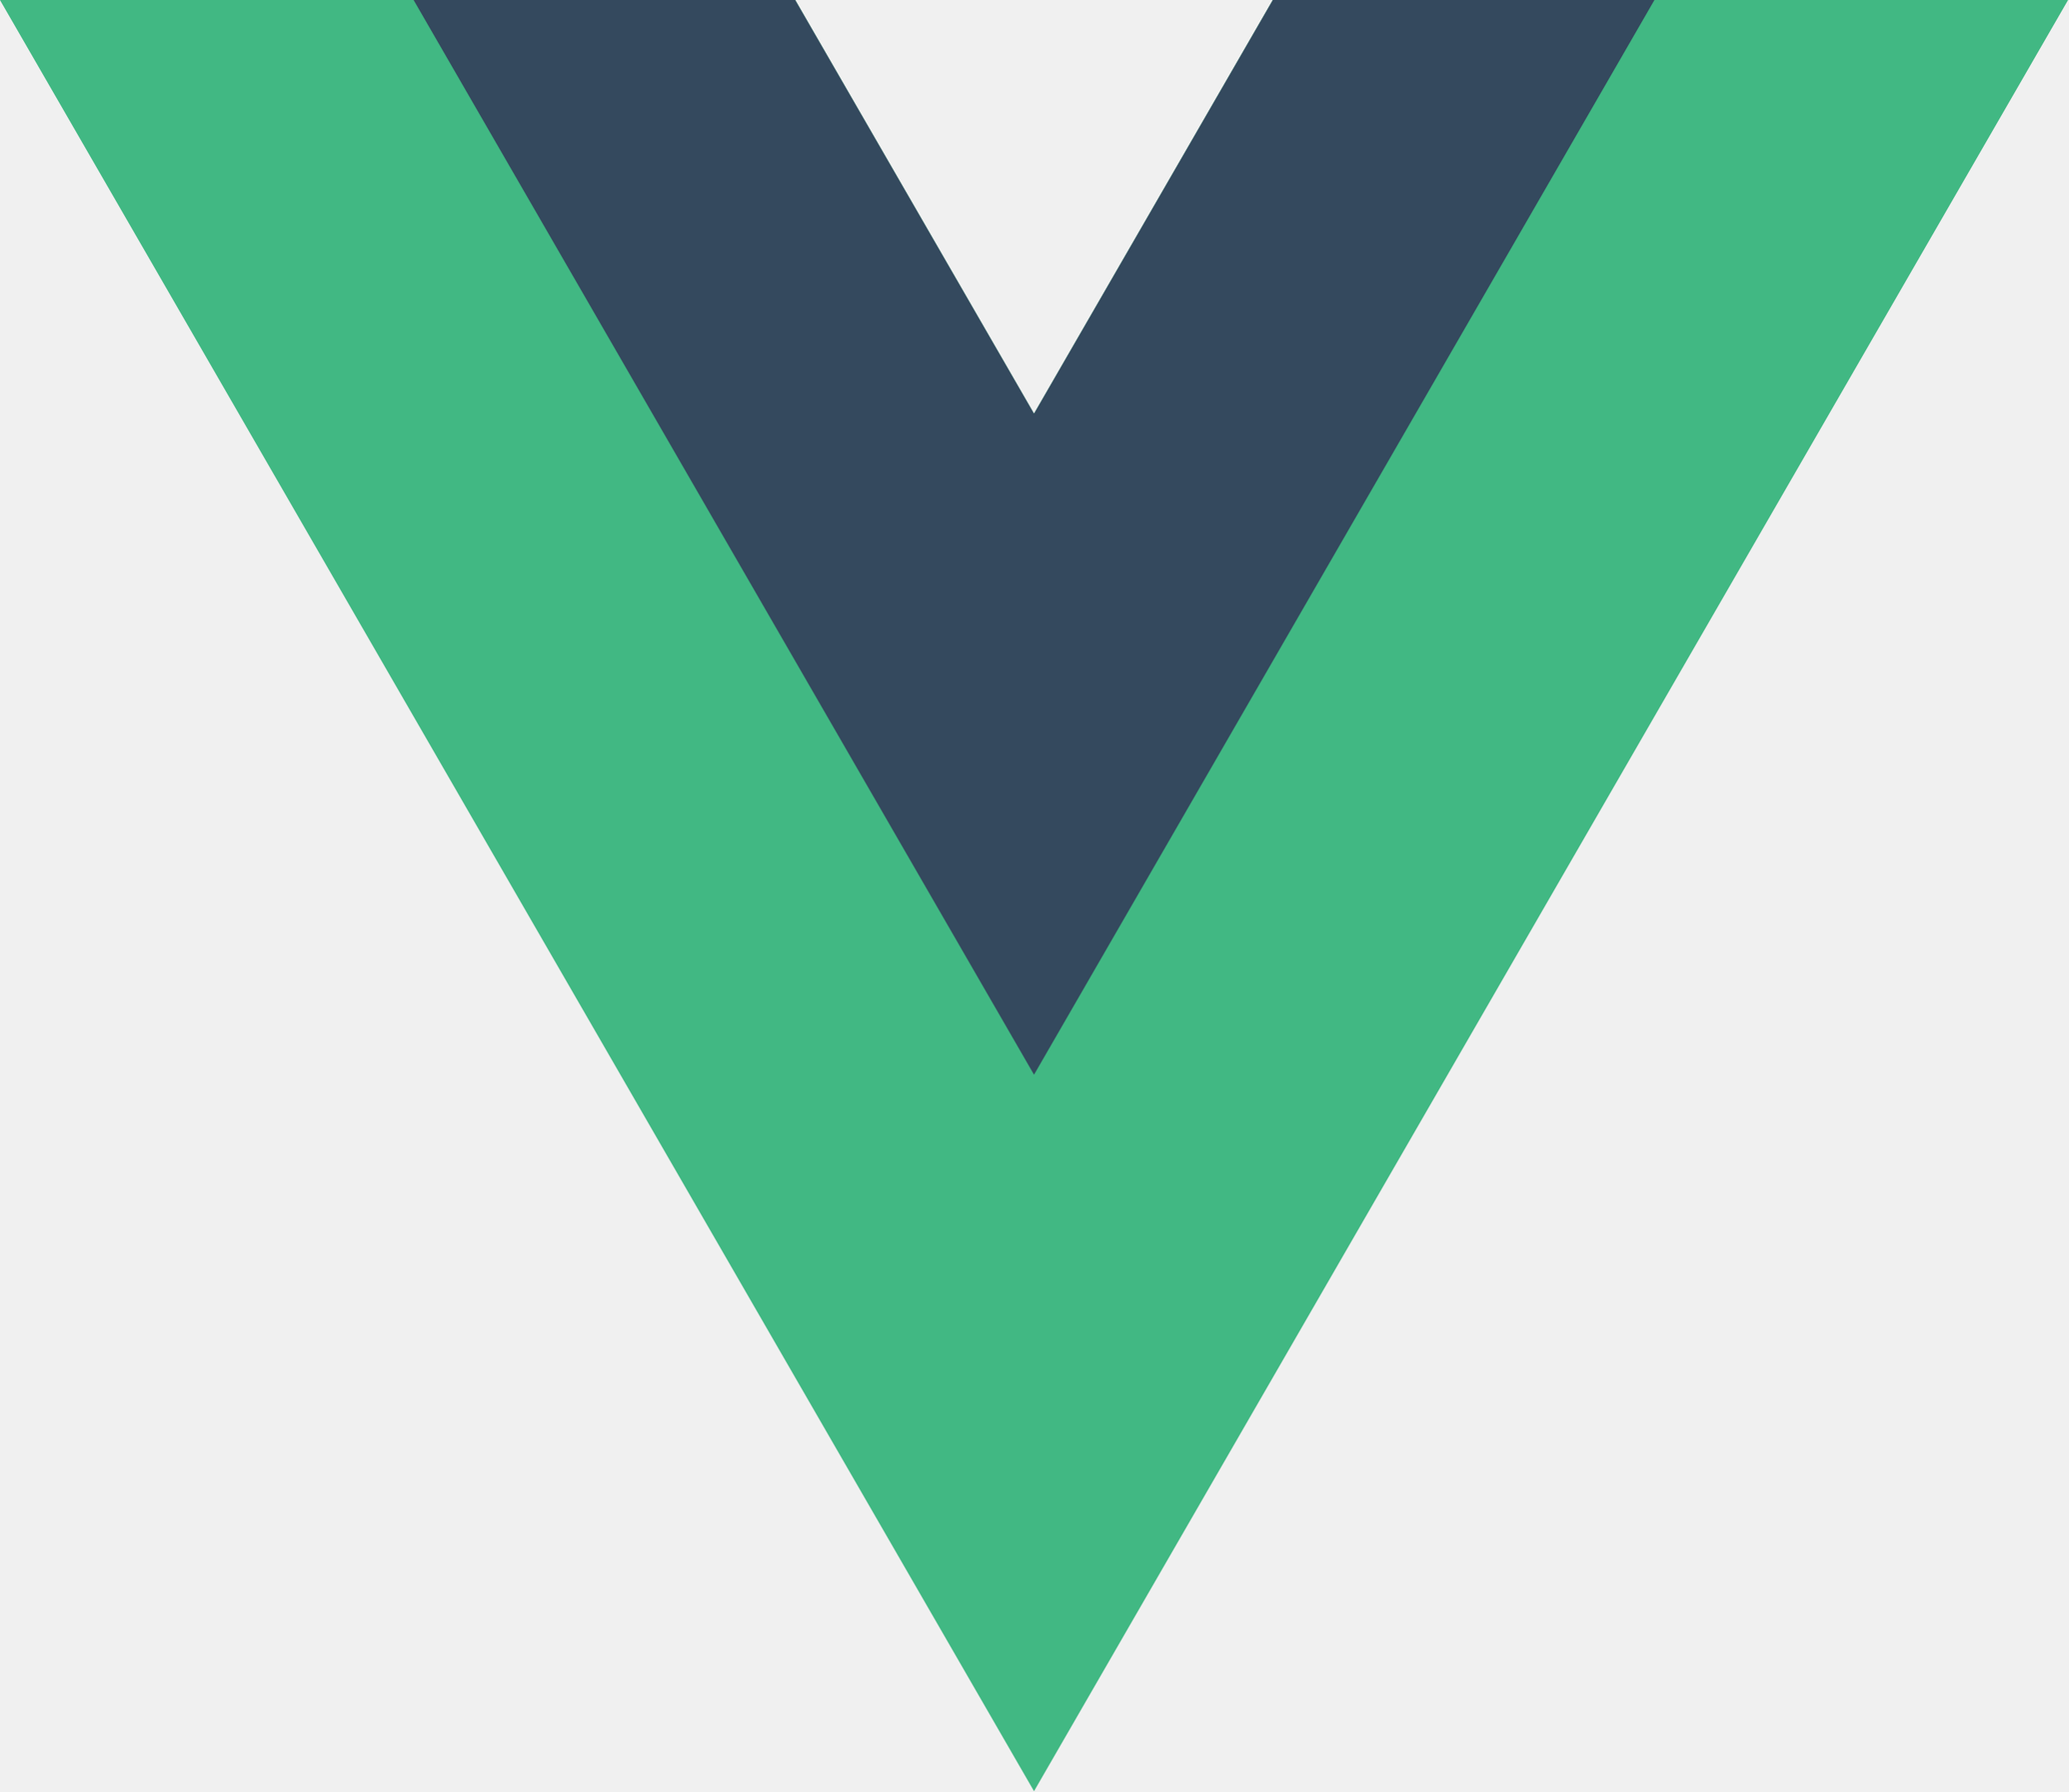
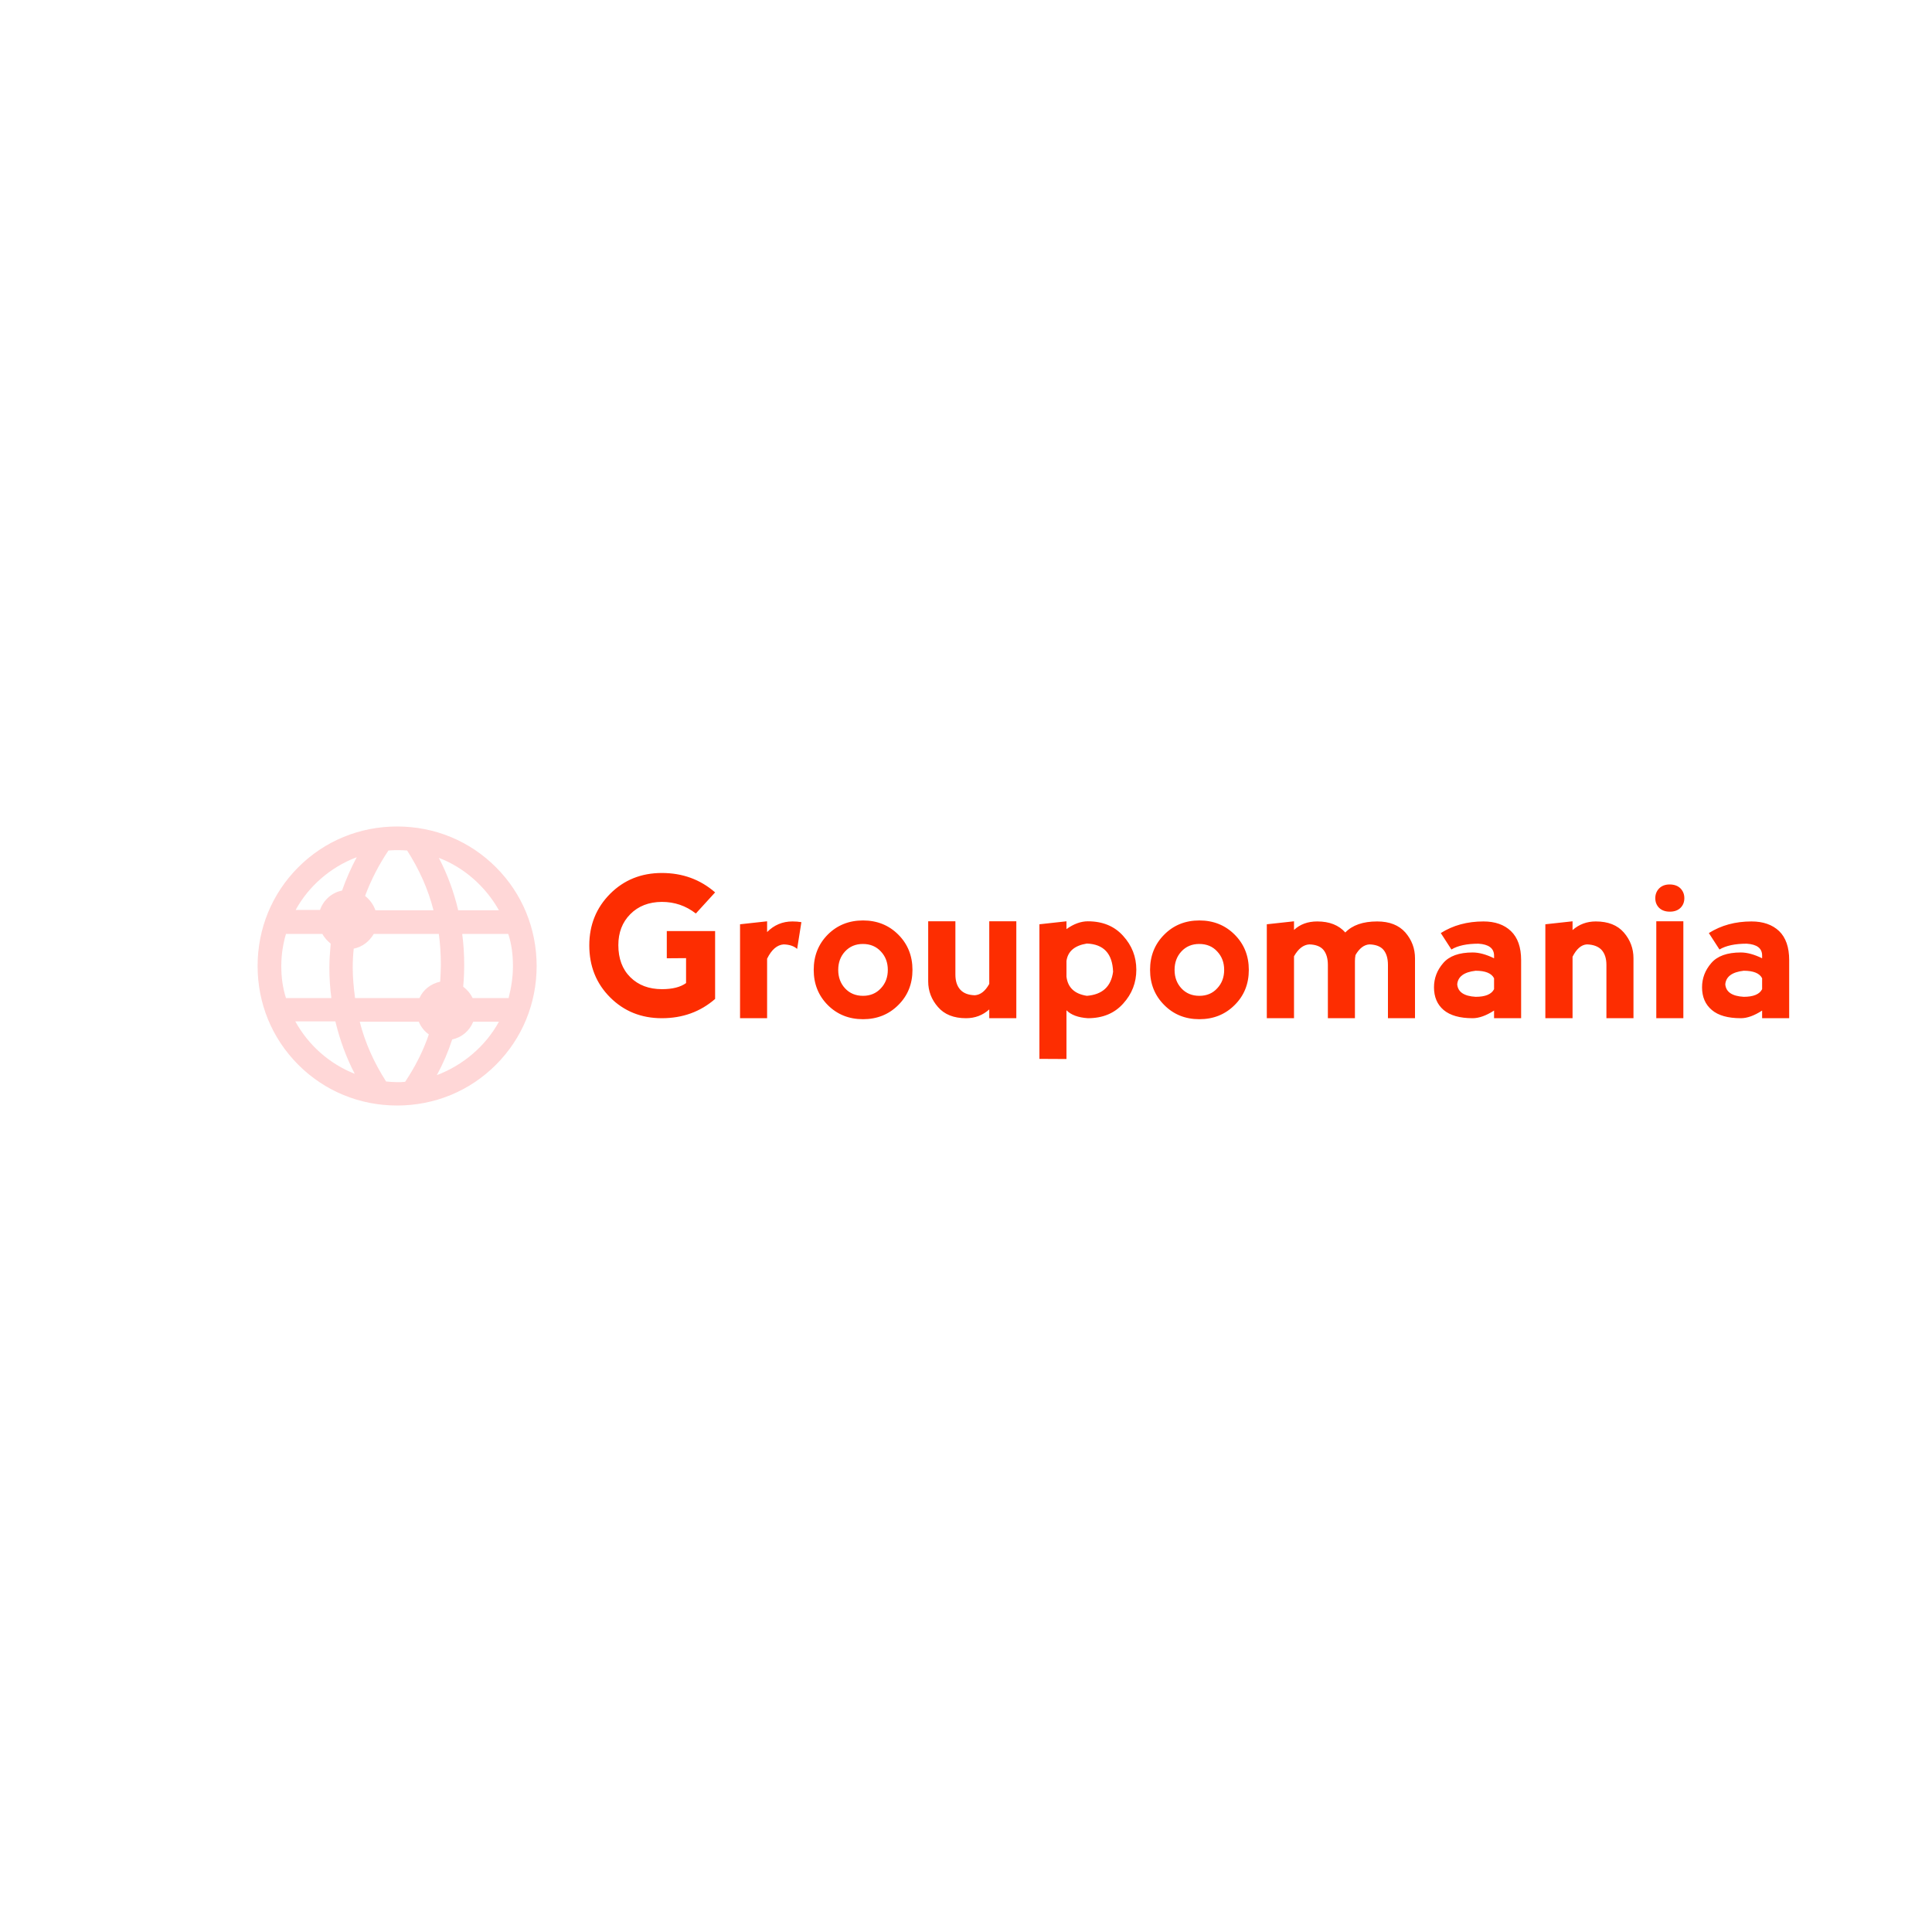
- <svg xmlns="http://www.w3.org/2000/svg" viewBox="0 0 261.76 226.69">
-   <path d="M161.096.001l-30.225 52.351L100.647.001H-.005l130.877 226.688L261.749.001z" fill="#41b883" />
-   <path d="M161.096.001l-30.225 52.351L100.647.001H52.346l78.526 136.01L209.398.001z" fill="#34495e" />
+ <svg xmlns="http://www.w3.org/2000/svg" data-v-1084b650="" viewBox="0 0 300 300">
+   <rect data-v-1084b650="" fill="#FFFFFF" x="0" y="0" width="300px" height="300px" class="logo-background-square" />
+   <g data-v-1084b650="" id="b5a93e15-ef7c-9d7a-680b-cdb17474f15f" fill="#FD2D01" transform="matrix(2.2,0,0,2.2,90.86749,130.233)">
+     <path d="M5.41 12.67L5.41 12.67Q3.23 12.67 1.76 11.20L1.76 11.20L1.76 11.20Q0.29 9.73 0.29 7.53L0.29 7.53L0.29 7.53Q0.29 5.37 1.76 3.89L1.76 3.89L1.76 3.89Q3.23 2.42 5.41 2.42L5.41 2.42L5.41 2.42Q7.60 2.42 9.17 3.79L9.17 3.79L7.81 5.28L7.81 5.28Q6.76 4.46 5.41 4.46L5.41 4.46L5.41 4.46Q4.03 4.47 3.18 5.33L3.18 5.33L3.18 5.33Q2.34 6.18 2.34 7.51L2.34 7.51L2.34 7.51Q2.34 8.94 3.19 9.78L3.19 9.78L3.19 9.78Q4.04 10.62 5.42 10.62L5.42 10.62L5.42 10.62Q6.53 10.62 7.12 10.19L7.12 10.19L7.12 8.43L5.76 8.44L5.76 6.52L9.17 6.52L9.17 11.31L9.17 11.31Q7.61 12.67 5.41 12.67L5.41 12.67ZM12.84 5.83L12.84 6.59L12.84 6.59Q13.58 5.84 14.63 5.84L14.63 5.84L14.63 5.84Q14.96 5.84 15.26 5.89L15.26 5.89L14.96 7.78L14.96 7.78Q14.63 7.48 14.01 7.46L14.01 7.46L14.01 7.46Q13.31 7.51 12.84 8.47L12.84 8.47L12.84 12.67L10.93 12.67L10.93 6.04L12.84 5.83ZM19.61 12.74L19.61 12.74Q18.12 12.74 17.12 11.74L17.12 11.74L17.12 11.74Q16.13 10.74 16.13 9.26L16.13 9.26L16.13 9.26Q16.13 7.77 17.12 6.77L17.12 6.77L17.12 6.77Q18.12 5.77 19.61 5.77L19.61 5.77L19.61 5.77Q21.10 5.77 22.10 6.77L22.10 6.77L22.10 6.77Q23.10 7.77 23.10 9.26L23.10 9.26L23.10 9.26Q23.10 10.75 22.10 11.74L22.10 11.74L22.10 11.74Q21.10 12.74 19.61 12.74L19.61 12.74ZM19.61 11.09L19.61 11.09L19.61 11.09Q20.38 11.09 20.87 10.56L20.87 10.56L20.87 10.56Q21.36 10.04 21.36 9.26L21.36 9.26L21.36 9.26Q21.36 8.48 20.87 7.96L20.87 7.96L20.87 7.96Q20.38 7.43 19.60 7.43L19.60 7.43L19.60 7.43Q18.83 7.43 18.34 7.96L18.34 7.96L18.34 7.96Q17.86 8.48 17.86 9.26L17.86 9.26L17.86 9.26Q17.86 10.04 18.34 10.56L18.34 10.56L18.34 10.56Q18.83 11.09 19.61 11.09ZM28.52 10.25L28.52 10.25L28.52 5.83L30.43 5.83L30.43 12.67L28.52 12.67L28.52 12.05L28.52 12.05Q27.83 12.67 26.88 12.67L26.88 12.67L26.88 12.67Q25.58 12.67 24.90 11.88L24.90 11.88L24.90 11.88Q24.21 11.09 24.21 10.07L24.21 10.07L24.21 5.83L26.13 5.83L26.13 9.59L26.13 9.59Q26.13 10.27 26.47 10.65L26.47 10.65L26.47 10.65Q26.81 11.03 27.50 11.05L27.50 11.05L27.50 11.05Q28.10 11.01 28.52 10.25ZM33.97 15.55L32.06 15.54L32.06 6.04L33.97 5.83L33.97 6.38L33.97 6.38Q34.74 5.83 35.48 5.83L35.48 5.83L35.48 5.83Q37.05 5.83 37.97 6.86L37.97 6.86L37.97 6.86Q38.90 7.88 38.90 9.25L38.90 9.25L38.90 9.25Q38.90 10.62 37.97 11.64L37.97 11.64L37.97 11.64Q37.05 12.67 35.48 12.67L35.48 12.67L35.48 12.67Q34.45 12.60 33.97 12.11L33.97 12.11L33.97 15.55ZM33.97 8.63L33.97 8.63L33.97 9.74L33.97 9.74Q34.11 10.89 35.41 11.09L35.41 11.09L35.41 11.09Q37.05 10.96 37.26 9.39L37.26 9.39L37.26 9.39Q37.19 7.47 35.41 7.40L35.41 7.40L35.41 7.40Q34.11 7.61 33.97 8.63ZM43.35 12.74L43.35 12.74Q41.86 12.74 40.87 11.74L40.87 11.74L40.87 11.74Q39.87 10.74 39.87 9.26L39.87 9.26L39.87 9.26Q39.87 7.77 40.87 6.77L40.87 6.77L40.87 6.77Q41.86 5.77 43.35 5.77L43.35 5.77L43.35 5.77Q44.84 5.77 45.84 6.77L45.84 6.77L45.84 6.77Q46.84 7.77 46.84 9.26L46.84 9.26L46.84 9.26Q46.84 10.75 45.84 11.74L45.84 11.74L45.84 11.74Q44.84 12.74 43.35 12.74L43.35 12.74ZM43.35 11.09L43.35 11.09L43.35 11.09Q44.13 11.09 44.61 10.56L44.61 10.56L44.61 10.56Q45.10 10.04 45.10 9.26L45.10 9.26L45.10 9.26Q45.10 8.48 44.61 7.96L44.61 7.96L44.61 7.96Q44.13 7.43 43.34 7.43L43.34 7.43L43.34 7.43Q42.57 7.43 42.08 7.96L42.08 7.96L42.08 7.96Q41.60 8.48 41.60 9.26L41.60 9.26L41.60 9.26Q41.60 10.04 42.08 10.56L42.08 10.56L42.08 10.56Q42.57 11.09 43.35 11.09ZM50.03 8.30L50.03 8.30L50.03 12.67L48.11 12.67L48.11 6.04L50.03 5.83L50.03 6.44L50.03 6.44Q50.67 5.84 51.67 5.84L51.67 5.84L51.67 5.84Q52.96 5.84 53.65 6.62L53.65 6.62L53.65 6.62Q54.40 5.84 55.90 5.84L55.90 5.84L55.90 5.84Q57.20 5.84 57.89 6.62L57.89 6.62L57.89 6.62Q58.57 7.41 58.57 8.44L58.57 8.44L58.57 12.67L56.66 12.67L56.66 8.91L56.66 8.91Q56.66 8.23 56.35 7.85L56.35 7.85L56.35 7.85Q56.04 7.48 55.35 7.46L55.35 7.46L55.35 7.46Q54.78 7.50 54.37 8.21L54.37 8.21L54.37 8.21Q54.33 8.42 54.33 8.64L54.33 8.64L54.33 12.67L52.42 12.67L52.42 8.91L52.42 8.91Q52.42 8.23 52.11 7.85L52.11 7.85L52.11 7.85Q51.80 7.48 51.11 7.46L51.11 7.46L51.11 7.46Q50.48 7.50 50.03 8.30ZM61.14 7.82L60.39 6.66L60.39 6.66Q61.69 5.84 63.40 5.84L63.40 5.84L63.40 5.84Q64.63 5.84 65.34 6.52L65.34 6.52L65.34 6.52Q66.06 7.21 66.06 8.57L66.06 8.57L66.06 12.67L64.15 12.67L64.15 12.13L64.15 12.13Q63.31 12.67 62.64 12.67L62.64 12.67L62.64 12.67Q61.28 12.67 60.59 12.09L60.59 12.09L60.59 12.09Q59.91 11.51 59.91 10.49L59.91 10.49L59.91 10.49Q59.91 9.53 60.56 8.78L60.56 8.78L60.56 8.78Q61.20 8.03 62.64 8.03L62.64 8.03L62.64 8.03Q63.31 8.03 64.15 8.44L64.15 8.44L64.15 8.23L64.15 8.23Q64.13 7.48 63.05 7.41L63.05 7.41L63.05 7.41Q61.82 7.41 61.14 7.82L61.14 7.82ZM64.15 10.62L64.15 10.62L64.15 9.85L64.15 9.85Q63.88 9.32 62.85 9.32L62.85 9.32L62.85 9.32Q61.62 9.46 61.55 10.28L61.55 10.28L61.55 10.28Q61.62 11.09 62.85 11.16L62.85 11.16L62.85 11.16Q63.88 11.16 64.15 10.62ZM69.69 8.33L69.69 8.33L69.69 12.67L67.77 12.67L67.77 6.04L69.69 5.83L69.69 6.45L69.69 6.45Q70.38 5.84 71.33 5.84L71.33 5.84L71.33 5.84Q72.63 5.84 73.31 6.62L73.31 6.62L73.31 6.62Q73.99 7.41 73.99 8.44L73.99 8.44L73.99 12.67L72.08 12.67L72.08 8.91L72.08 8.91Q72.08 8.23 71.74 7.85L71.74 7.85L71.74 7.85Q71.39 7.48 70.70 7.46L70.70 7.46L70.70 7.46Q70.11 7.50 69.69 8.33ZM77.51 12.67L75.60 12.67L75.60 5.83L77.51 5.83L77.51 12.67ZM75.53 4.20L75.53 4.20L75.53 4.20Q75.53 4.61 75.80 4.88L75.80 4.88L75.80 4.88Q76.08 5.15 76.56 5.15L76.56 5.15L76.56 5.15Q77.03 5.15 77.31 4.88L77.31 4.88L77.31 4.88Q77.58 4.61 77.58 4.20L77.58 4.20L77.58 4.20Q77.58 3.79 77.31 3.51L77.31 3.51L77.31 3.51Q77.03 3.23 76.54 3.23L76.54 3.23L76.54 3.23Q76.08 3.23 75.80 3.51L75.80 3.51L75.80 3.51Q75.53 3.79 75.53 4.20ZM80.06 7.82L79.31 6.66L79.31 6.66Q80.61 5.84 82.32 5.84L82.32 5.84L82.32 5.84Q83.55 5.84 84.27 6.52L84.27 6.52L84.27 6.52Q84.98 7.21 84.98 8.57L84.98 8.57L84.98 12.67L83.07 12.67L83.07 12.13L83.07 12.13Q82.24 12.67 81.57 12.67L81.57 12.67L81.57 12.67Q80.20 12.67 79.52 12.09L79.52 12.09L79.52 12.09Q78.83 11.51 78.83 10.49L78.83 10.49L78.83 10.49Q78.83 9.53 79.48 8.78L79.48 8.78L79.48 8.78Q80.12 8.03 81.57 8.03L81.57 8.03L81.57 8.03Q82.23 8.03 83.07 8.44L83.07 8.44L83.07 8.23L83.07 8.23Q83.06 7.48 81.98 7.41L81.98 7.41L81.98 7.41Q80.75 7.41 80.06 7.82L80.06 7.82ZM83.07 10.62L83.07 10.62L83.07 9.85L83.07 9.85Q82.80 9.32 81.77 9.32L81.77 9.32L81.77 9.32Q80.54 9.46 80.47 10.28L80.47 10.28L80.47 10.28Q80.54 11.09 81.77 11.16L81.77 11.16L81.77 11.16Q82.80 11.16 83.07 10.62Z" />
+   </g>
+   <g data-v-1084b650="" id="9269873b-566f-aa23-fe77-697bbc54db67" stroke="none" fill="#FFD7D7" transform="matrix(0.1727631,0,0,0.1727631,35.75002,124.0855)">
+     <svg viewBox="-205 207 100 100">
+       <switch>
+         <g>
+           <path d="M-155 298.8c11.2 0 21.7-4.3 29.6-12.2 7.9-7.9 12.2-18.4 12.2-29.6 0-11.2-4.3-21.7-12.2-29.6-7.9-7.9-18.4-12.2-29.6-12.2s-21.7 4.3-29.6 12.2c-7.9 7.9-12.2 18.4-12.2 29.6 0 11.2 4.3 21.7 12.2 29.6 7.9 7.9 18.4 12.2 29.6 12.2zm2.4-7.1c-.8.1-1.6.1-2.4.1-1.1 0-2.2-.1-3.3-.2-3.6-5.6-6.3-11.6-7.9-17.9h17.7c.6 1.5 1.7 2.9 3 3.8-1.7 5-4.1 9.7-7.1 14.2zm9.5-2c1.9-3.5 3.4-7 4.6-10.7 2.9-.6 5.2-2.6 6.3-5.3h7.7c-4 7.3-10.7 13-18.6 16zm22.8-32.7c0 3.3-.5 6.5-1.3 9.6h-10.8c-.6-1.3-1.6-2.5-2.8-3.4.2-2.2.3-4.4.3-6.6 0-3.1-.2-6.2-.6-9.2h13.8c1 3 1.4 6.3 1.4 9.6zm-4.2-16.7h-12.2c-1.3-5.5-3.2-10.7-5.8-15.7 7.6 2.9 14 8.6 18 15.7zm-17.4 16.3c0 1.7-.1 3.4-.2 5.1-2.8.6-5.1 2.4-6.2 4.9h-19.3c-.4-3-.7-6.1-.7-9.1 0-1.9.1-3.8.3-5.7 2.6-.5 4.7-2.2 6-4.4h19.5c.4 3 .6 6.1.6 9.2zm-15.7-34.2c.9-.1 1.8-.1 2.6-.1 1 0 2 0 3 .1 3.6 5.6 6.3 11.6 7.9 17.9h-17.4c-.6-1.7-1.7-3.2-3.1-4.3 1.8-4.8 4.1-9.3 7-13.6zm-9.5 2c-1.7 3.2-3.2 6.6-4.4 10-3.1.6-5.6 2.9-6.6 5.8h-7.3c3.9-7.1 10.4-12.8 18.3-15.8zm-22.6 32.6c0-3.3.5-6.6 1.4-9.6h10.9c.6 1.1 1.5 2.1 2.5 2.9-.2 2.4-.4 4.8-.4 7.2 0 3.1.2 6.1.6 9.1h-13.6c-1-3.1-1.4-6.3-1.4-9.6zm16.2 16.6c1.3 5.4 3.2 10.7 5.8 15.7-7.6-3-13.9-8.6-17.8-15.7h12z" />
+         </g>
+       </switch>
+     </svg>
+   </g>
</svg>
